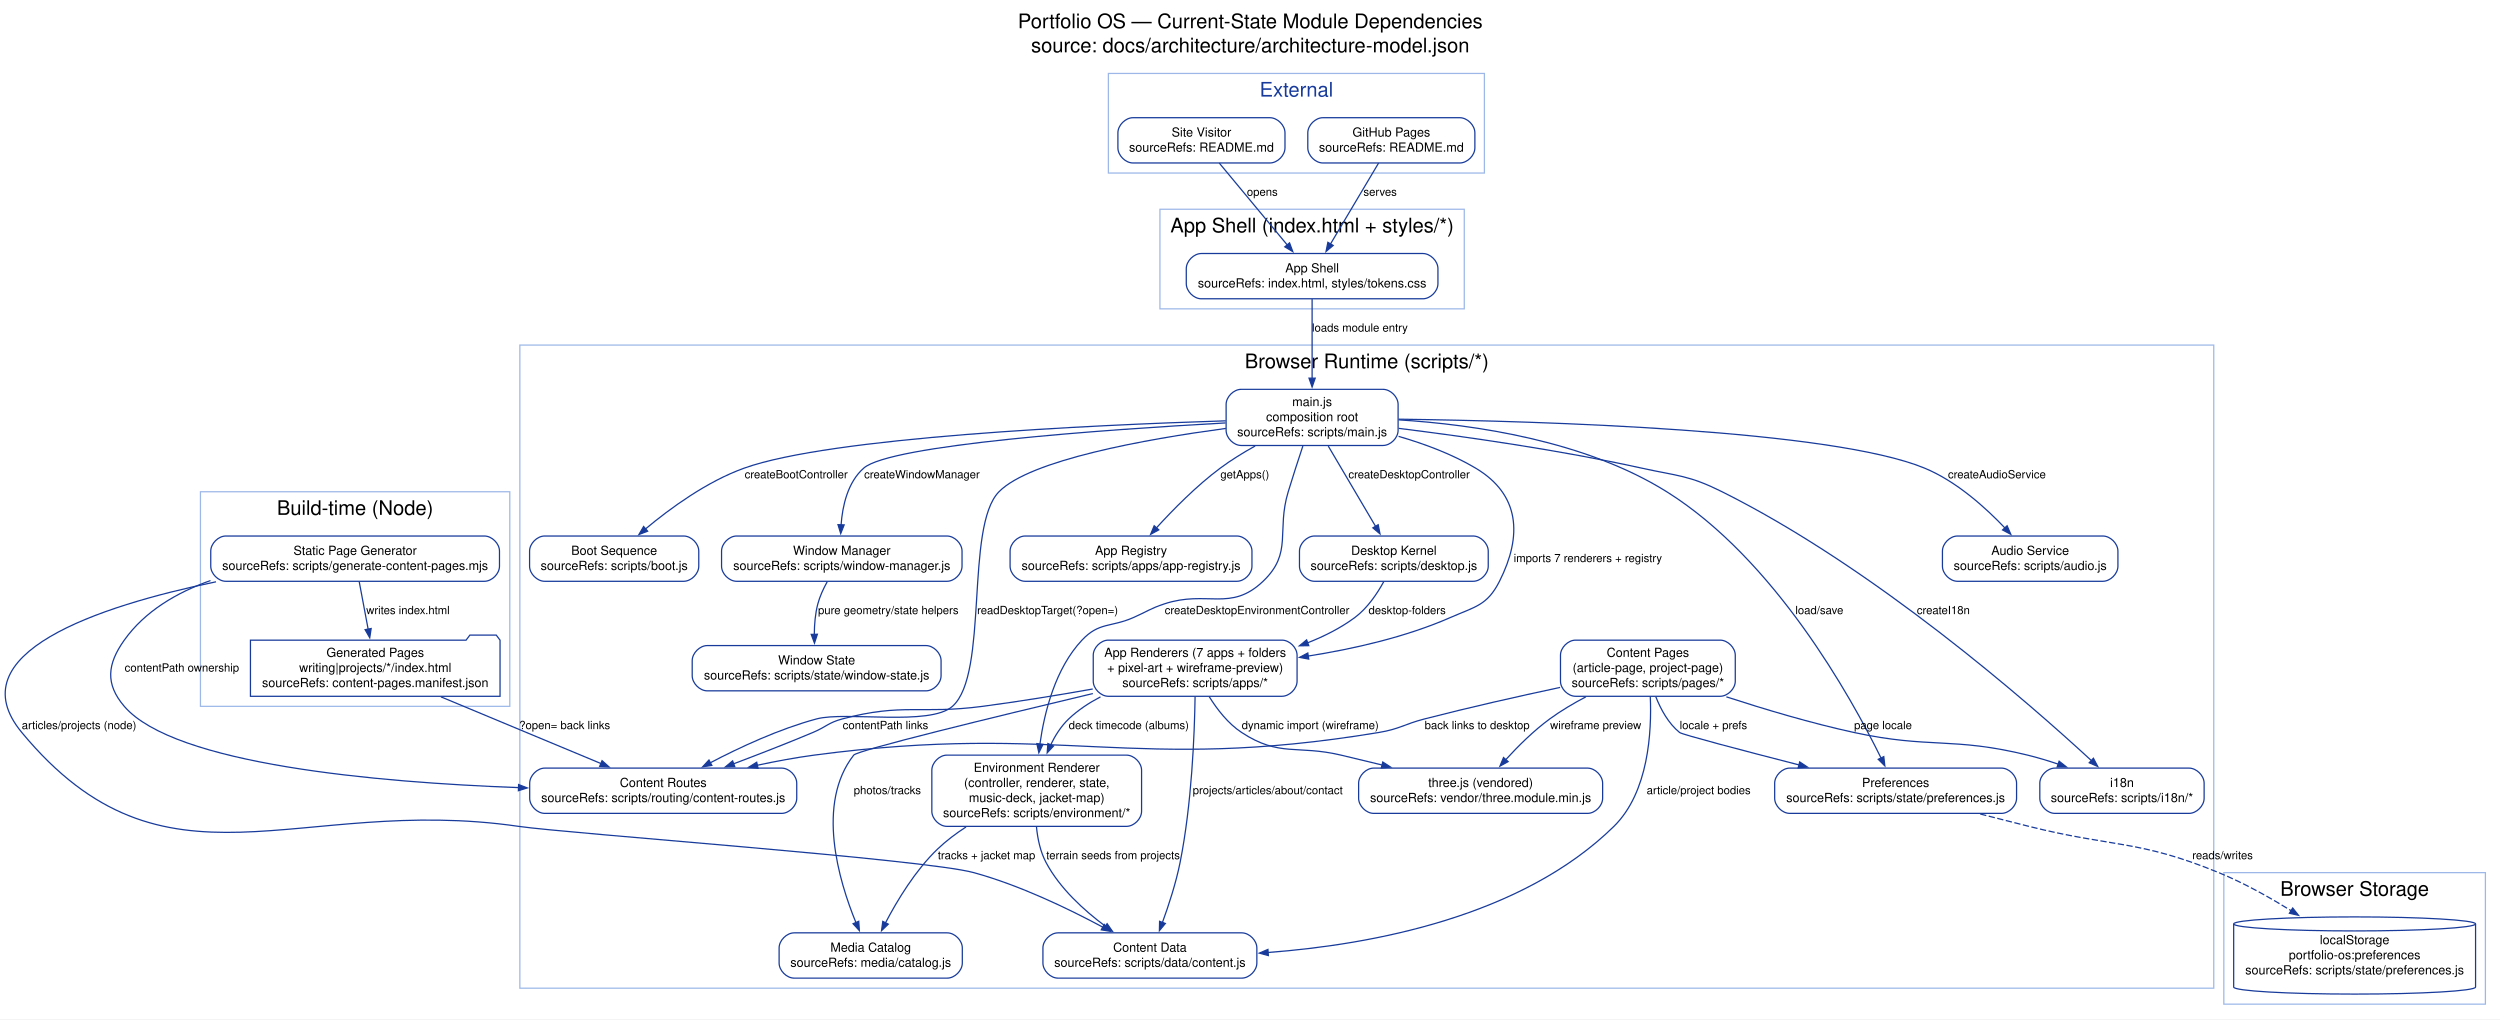
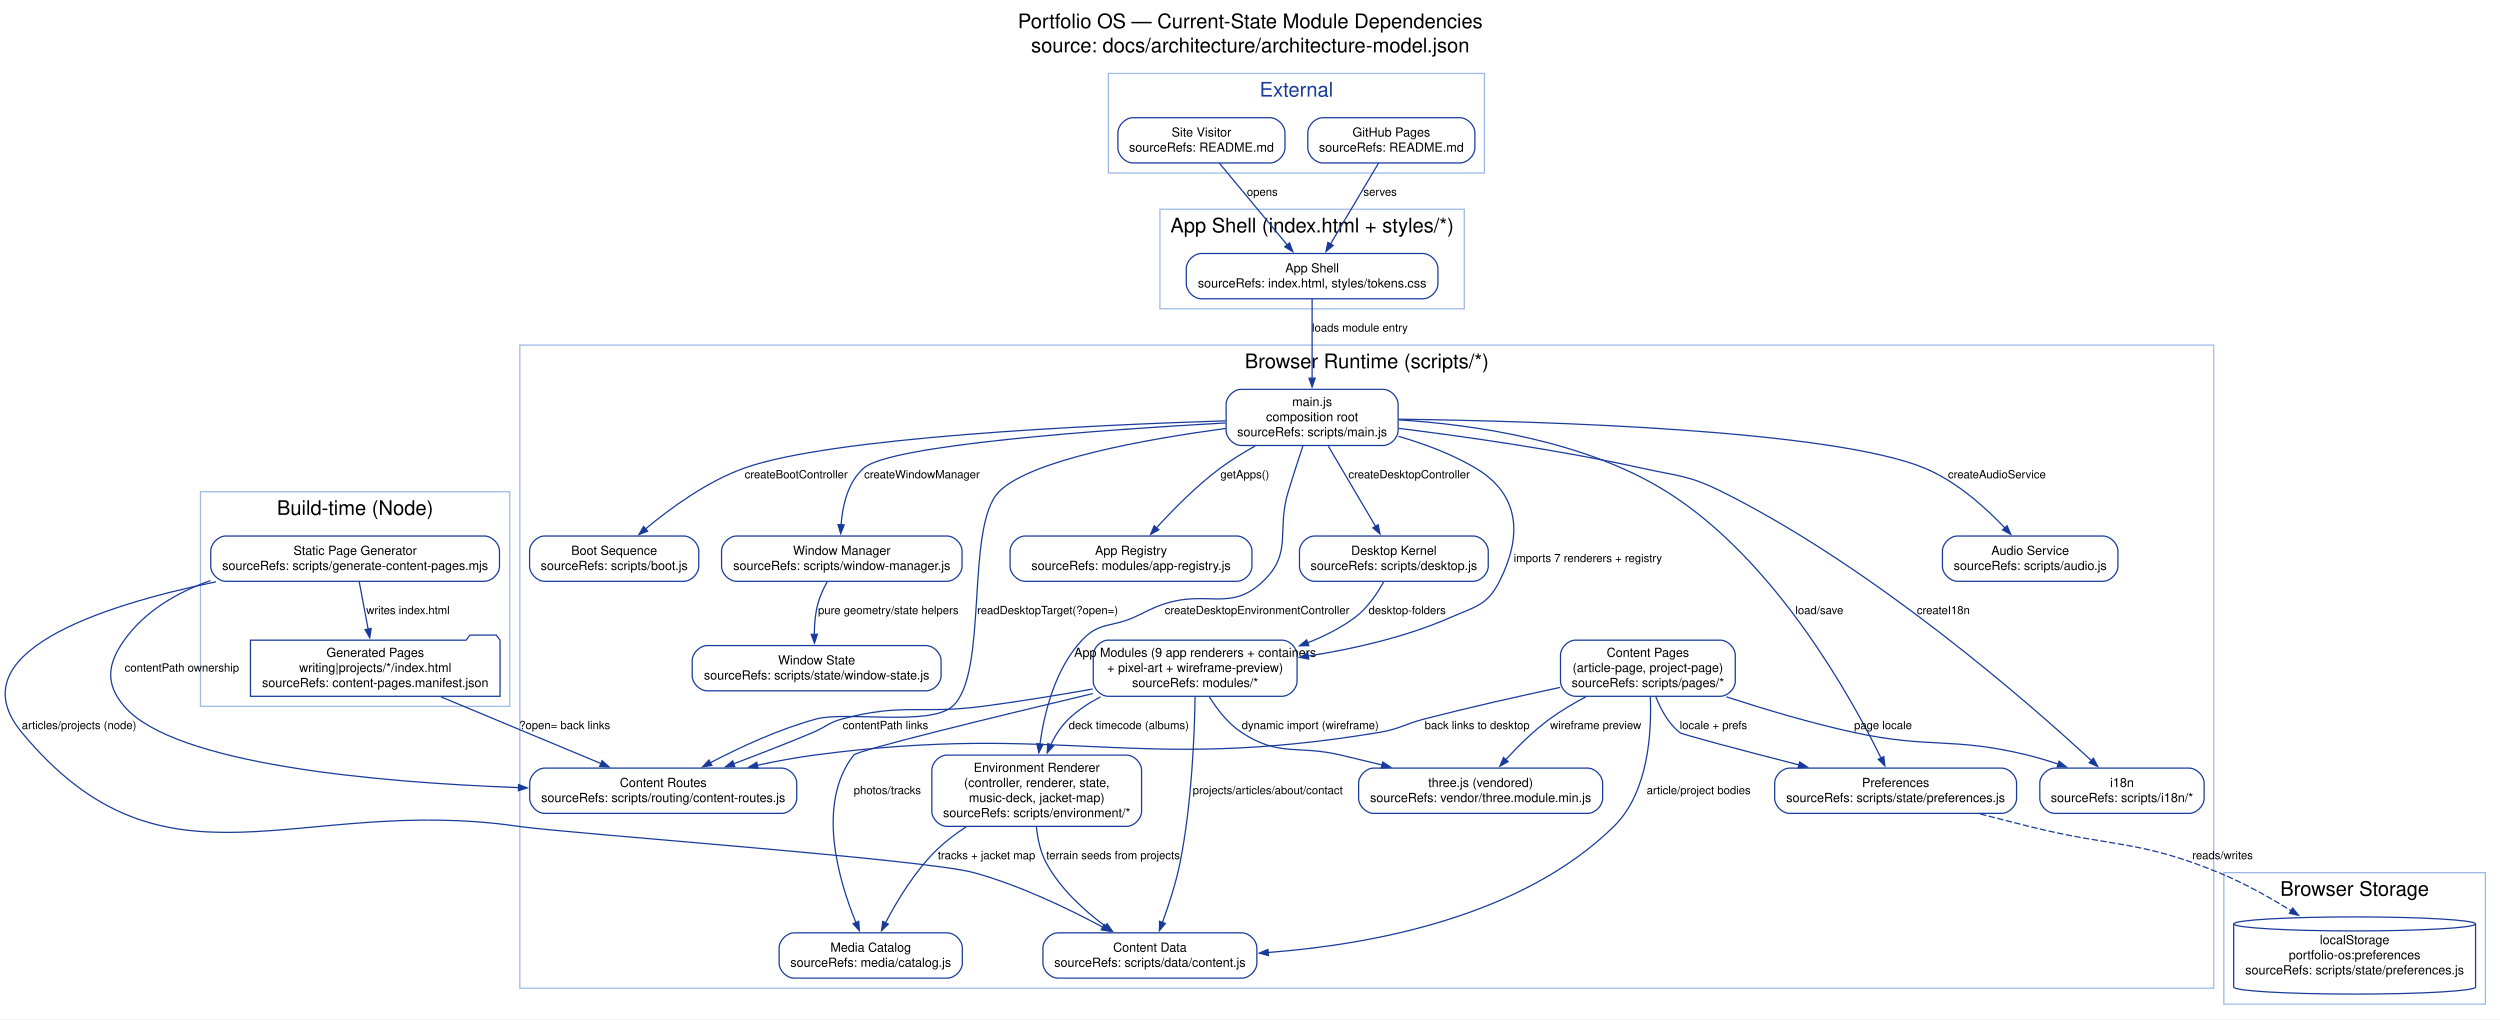
<svg xmlns="http://www.w3.org/2000/svg" width="1988pt" height="811pt" viewBox="0.00 0.00 1988.00 811.00">
  <g id="graph0" class="graph" transform="scale(1 1) rotate(0) translate(4 806.5)">
    <polygon fill="white" stroke="none" points="-4,4 -4,-806.5 1984.39,-806.5 1984.39,4 -4,4" />
    <text xml:space="preserve" text-anchor="middle" x="990.2" y="-784.1" font-family="Helvetica,sans-Serif" font-size="16.00">Portfolio OS — Current-State Module Dependencies</text>
    <text xml:space="preserve" text-anchor="middle" x="990.2" y="-764.9" font-family="Helvetica,sans-Serif" font-size="16.00">source: docs/architecture/architecture-model.json</text>
    <g id="clust1" class="cluster">
      <polygon fill="white" stroke="#9db8e8" points="877.39,-668.9 877.39,-748.1 1176.39,-748.1 1176.39,-668.9 877.39,-668.9" />
      <text xml:space="preserve" text-anchor="middle" x="1026.89" y="-729.7" font-family="Helvetica,sans-Serif" font-size="16.00" fill="#183b9b">External</text>
    </g>
    <g id="clust2" class="cluster">
      <polygon fill="white" stroke="#9db8e8" points="918.39,-560.9 918.39,-640.1 1160.39,-640.1 1160.39,-560.9 918.39,-560.9" />
      <text xml:space="preserve" text-anchor="middle" x="1039.39" y="-621.7" font-family="Helvetica,sans-Serif" font-size="16.00">App Shell (index.html + styles/*)</text>
    </g>
    <g id="clust3" class="cluster">
      <polygon fill="white" stroke="#9db8e8" points="409.39,-20.69 409.39,-532.1 1756.39,-532.1 1756.39,-20.69 409.39,-20.69" />
      <text xml:space="preserve" text-anchor="middle" x="1082.89" y="-513.7" font-family="Helvetica,sans-Serif" font-size="16.00">Browser Runtime (scripts/*)</text>
    </g>
    <g id="clust4" class="cluster">
      <polygon fill="white" stroke="#9db8e8" points="155.39,-244.82 155.39,-415.46 401.39,-415.46 401.39,-244.82 155.39,-244.82" />
      <text xml:space="preserve" text-anchor="middle" x="278.39" y="-397.06" font-family="Helvetica,sans-Serif" font-size="16.00">Build-time (Node)</text>
    </g>
    <g id="clust5" class="cluster">
      <polygon fill="white" stroke="#9db8e8" points="1764.39,-8 1764.39,-112.58 1972.39,-112.58 1972.39,-8 1764.39,-8" />
      <text xml:space="preserve" text-anchor="middle" x="1868.39" y="-94.18" font-family="Helvetica,sans-Serif" font-size="16.00">Browser Storage</text>
    </g>
    <g id="node1" class="node">
      <path fill="#ffffff" stroke="#183b9b" d="M1005.82,-712.9C1005.82,-712.9 896.96,-712.9 896.96,-712.9 890.96,-712.9 884.96,-706.9 884.96,-700.9 884.96,-700.9 884.96,-688.9 884.96,-688.9 884.96,-682.9 890.96,-676.9 896.96,-676.9 896.96,-676.9 1005.82,-676.9 1005.82,-676.9 1011.82,-676.9 1017.82,-682.9 1017.82,-688.9 1017.82,-688.9 1017.82,-700.9 1017.82,-700.9 1017.82,-706.9 1011.82,-712.9 1005.82,-712.9" />
      <text xml:space="preserve" text-anchor="middle" x="951.39" y="-697.9" font-family="Helvetica,sans-Serif" font-size="10.00">Site Visitor</text>
      <text xml:space="preserve" text-anchor="middle" x="951.39" y="-685.9" font-family="Helvetica,sans-Serif" font-size="10.00">sourceRefs: README.md</text>
    </g>
    <g id="node3" class="node">
      <path fill="#ffffff" stroke="#183b9b" d="M1127.45,-604.9C1127.45,-604.9 951.33,-604.9 951.33,-604.9 945.33,-604.9 939.33,-598.9 939.33,-592.9 939.33,-592.9 939.33,-580.9 939.33,-580.9 939.33,-574.9 945.33,-568.9 951.33,-568.9 951.33,-568.9 1127.45,-568.9 1127.45,-568.9 1133.45,-568.9 1139.45,-574.9 1139.45,-580.9 1139.45,-580.9 1139.45,-592.9 1139.45,-592.9 1139.45,-598.9 1133.45,-604.9 1127.45,-604.9" />
      <text xml:space="preserve" text-anchor="middle" x="1039.39" y="-589.9" font-family="Helvetica,sans-Serif" font-size="10.00">App Shell</text>
      <text xml:space="preserve" text-anchor="middle" x="1039.39" y="-577.9" font-family="Helvetica,sans-Serif" font-size="10.00">sourceRefs: index.html, styles/tokens.css</text>
    </g>
    <g id="edge1" class="edge">
      <path fill="none" stroke="#183b9b" d="M965.53,-676.87C980.2,-659.2 1003.24,-631.44 1019.69,-611.63" />
      <polygon fill="#183b9b" stroke="#183b9b" points="1021.44,-613.36 1024.03,-606.41 1017.67,-610.23 1021.44,-613.36" />
      <text xml:space="preserve" text-anchor="middle" x="999.77" y="-650.8" font-family="Helvetica,sans-Serif" font-size="9.00">opens</text>
    </g>
    <g id="node2" class="node">
      <path fill="#ffffff" stroke="#183b9b" d="M1156.82,-712.9C1156.82,-712.9 1047.96,-712.9 1047.96,-712.9 1041.96,-712.9 1035.96,-706.9 1035.96,-700.9 1035.96,-700.9 1035.96,-688.9 1035.96,-688.9 1035.96,-682.9 1041.96,-676.9 1047.96,-676.9 1047.96,-676.9 1156.82,-676.9 1156.82,-676.9 1162.82,-676.9 1168.82,-682.9 1168.82,-688.9 1168.82,-688.9 1168.82,-700.9 1168.82,-700.9 1168.82,-706.9 1162.82,-712.9 1156.82,-712.9" />
      <text xml:space="preserve" text-anchor="middle" x="1102.39" y="-697.9" font-family="Helvetica,sans-Serif" font-size="10.00">GitHub Pages</text>
      <text xml:space="preserve" text-anchor="middle" x="1102.39" y="-685.9" font-family="Helvetica,sans-Serif" font-size="10.00">sourceRefs: README.md</text>
    </g>
    <g id="edge2" class="edge">
      <path fill="none" stroke="#183b9b" d="M1092.27,-676.87C1081.91,-659.43 1065.7,-632.16 1053.96,-612.41" />
      <polygon fill="#183b9b" stroke="#183b9b" points="1056.15,-611.31 1050.47,-606.54 1051.94,-613.81 1056.15,-611.31" />
      <text xml:space="preserve" text-anchor="middle" x="1093.47" y="-650.8" font-family="Helvetica,sans-Serif" font-size="9.00">serves</text>
    </g>
    <g id="node4" class="node">
      <path fill="#ffffff" stroke="#183b9b" d="M1095.77,-496.9C1095.77,-496.9 983.01,-496.9 983.01,-496.9 977.01,-496.9 971.01,-490.9 971.01,-484.9 971.01,-484.9 971.01,-464.26 971.01,-464.26 971.01,-458.26 977.01,-452.26 983.01,-452.26 983.01,-452.26 1095.77,-452.26 1095.77,-452.26 1101.77,-452.26 1107.77,-458.26 1107.77,-464.26 1107.77,-464.26 1107.77,-484.9 1107.77,-484.9 1107.77,-490.9 1101.77,-496.9 1095.77,-496.9" />
      <text xml:space="preserve" text-anchor="middle" x="1039.39" y="-483.58" font-family="Helvetica,sans-Serif" font-size="10.00">main.js</text>
      <text xml:space="preserve" text-anchor="middle" x="1039.39" y="-471.58" font-family="Helvetica,sans-Serif" font-size="10.00">composition root</text>
      <text xml:space="preserve" text-anchor="middle" x="1039.39" y="-459.58" font-family="Helvetica,sans-Serif" font-size="10.00">sourceRefs: scripts/main.js</text>
    </g>
    <g id="edge3" class="edge">
      <path fill="none" stroke="#183b9b" d="M1039.39,-568.66C1039.39,-551.8 1039.39,-525.77 1039.39,-505.53" />
      <polygon fill="#183b9b" stroke="#183b9b" points="1041.84,-505.76 1039.39,-498.76 1036.94,-505.76 1041.84,-505.76" />
      <text xml:space="preserve" text-anchor="middle" x="1077.41" y="-542.8" font-family="Helvetica,sans-Serif" font-size="9.00">loads module entry</text>
    </g>
    <g id="node5" class="node">
      <path fill="#ffffff" stroke="#183b9b" d="M539.66,-380.26C539.66,-380.26 429.12,-380.26 429.12,-380.26 423.12,-380.26 417.12,-374.26 417.12,-368.26 417.12,-368.26 417.12,-356.26 417.12,-356.26 417.12,-350.26 423.12,-344.26 429.12,-344.26 429.12,-344.26 539.66,-344.26 539.66,-344.26 545.66,-344.26 551.66,-350.26 551.66,-356.26 551.66,-356.26 551.66,-368.26 551.66,-368.26 551.66,-374.26 545.66,-380.26 539.66,-380.26" />
      <text xml:space="preserve" text-anchor="middle" x="484.39" y="-365.26" font-family="Helvetica,sans-Serif" font-size="10.00">Boot Sequence</text>
      <text xml:space="preserve" text-anchor="middle" x="484.39" y="-353.26" font-family="Helvetica,sans-Serif" font-size="10.00">sourceRefs: scripts/boot.js</text>
    </g>
    <g id="edge4" class="edge">
      <path fill="none" stroke="#183b9b" d="M970.71,-471.86C862.23,-468.42 656.47,-458.82 587.85,-434.26 558.18,-423.64 529.01,-402.36 509.25,-385.85" />
      <polygon fill="#183b9b" stroke="#183b9b" points="510.99,-384.11 504.07,-381.44 507.81,-387.84 510.99,-384.11" />
      <text xml:space="preserve" text-anchor="middle" x="629.12" y="-426.16" font-family="Helvetica,sans-Serif" font-size="9.00">createBootController</text>
    </g>
    <g id="node6" class="node">
      <path fill="#ffffff" stroke="#183b9b" d="M1167.45,-380.26C1167.45,-380.26 1041.34,-380.26 1041.34,-380.26 1035.34,-380.26 1029.34,-374.26 1029.34,-368.26 1029.34,-368.26 1029.34,-356.26 1029.34,-356.26 1029.34,-350.26 1035.34,-344.26 1041.34,-344.26 1041.34,-344.26 1167.45,-344.26 1167.45,-344.26 1173.45,-344.26 1179.45,-350.26 1179.45,-356.26 1179.45,-356.26 1179.45,-368.26 1179.45,-368.26 1179.45,-374.26 1173.45,-380.26 1167.45,-380.26" />
      <text xml:space="preserve" text-anchor="middle" x="1104.39" y="-365.26" font-family="Helvetica,sans-Serif" font-size="10.00">Desktop Kernel</text>
      <text xml:space="preserve" text-anchor="middle" x="1104.39" y="-353.26" font-family="Helvetica,sans-Serif" font-size="10.00">sourceRefs: scripts/desktop.js</text>
    </g>
    <g id="edge5" class="edge">
      <path fill="none" stroke="#183b9b" d="M1052.23,-451.78C1063.08,-433.38 1078.6,-407.04 1089.89,-387.88" />
      <polygon fill="#183b9b" stroke="#183b9b" points="1091.93,-389.24 1093.37,-381.96 1087.71,-386.75 1091.93,-389.24" />
      <text xml:space="preserve" text-anchor="middle" x="1116.52" y="-426.16" font-family="Helvetica,sans-Serif" font-size="9.00">createDesktopController</text>
    </g>
    <g id="node7" class="node">
      <path fill="#ffffff" stroke="#183b9b" d="M749.01,-380.26C749.01,-380.26 581.78,-380.26 581.78,-380.26 575.78,-380.26 569.78,-374.26 569.78,-368.26 569.78,-368.26 569.78,-356.26 569.78,-356.26 569.78,-350.26 575.78,-344.26 581.78,-344.26 581.78,-344.26 749.01,-344.26 749.01,-344.26 755.01,-344.26 761.01,-350.26 761.01,-356.26 761.01,-356.26 761.01,-368.26 761.01,-368.26 761.01,-374.26 755.01,-380.26 749.01,-380.26" />
      <text xml:space="preserve" text-anchor="middle" x="665.39" y="-365.26" font-family="Helvetica,sans-Serif" font-size="10.00">Window Manager</text>
      <text xml:space="preserve" text-anchor="middle" x="665.39" y="-353.26" font-family="Helvetica,sans-Serif" font-size="10.00">sourceRefs: scripts/window-manager.js</text>
    </g>
    <g id="edge6" class="edge">
      <path fill="none" stroke="#183b9b" d="M970.57,-470.19C873.03,-464.77 704.01,-452.81 682.85,-434.26 670.12,-423.1 665.92,-404.31 664.81,-388.86" />
      <polygon fill="#183b9b" stroke="#183b9b" points="667.27,-389.1 664.54,-382.21 662.37,-389.3 667.27,-389.1" />
      <text xml:space="preserve" text-anchor="middle" x="729.12" y="-426.16" font-family="Helvetica,sans-Serif" font-size="9.00">createWindowManager</text>
    </g>
    <g id="node9" class="node">
      <path fill="#ffffff" stroke="#183b9b" d="M979.56,-380.26C979.56,-380.26 811.22,-380.26 811.22,-380.26 805.22,-380.26 799.22,-374.26 799.22,-368.26 799.22,-368.26 799.22,-356.26 799.22,-356.26 799.22,-350.26 805.22,-344.26 811.22,-344.26 811.22,-344.26 979.56,-344.26 979.56,-344.26 985.56,-344.26 991.56,-350.26 991.56,-356.26 991.56,-356.26 991.56,-368.26 991.56,-368.26 991.56,-374.26 985.56,-380.26 979.56,-380.26" />
      <text xml:space="preserve" text-anchor="middle" x="895.39" y="-365.26" font-family="Helvetica,sans-Serif" font-size="10.00">App Registry</text>
-       <text xml:space="preserve" text-anchor="middle" x="895.39" y="-353.26" font-family="Helvetica,sans-Serif" font-size="10.00">sourceRefs: scripts/apps/app-registry.js</text>
+       <text xml:space="preserve" text-anchor="middle" x="895.39" y="-353.26" font-family="Helvetica,sans-Serif" font-size="10.00">sourceRefs: modules/app-registry.js</text>
    </g>
    <g id="edge9" class="edge">
      <path fill="none" stroke="#183b9b" d="M994.11,-451.86C984.63,-446.59 974.92,-440.62 966.37,-434.26 947.53,-420.24 928.86,-401.31 915.4,-386.52" />
      <polygon fill="#183b9b" stroke="#183b9b" points="917.47,-385.16 910.97,-381.59 913.82,-388.43 917.47,-385.16" />
      <text xml:space="preserve" text-anchor="middle" x="985.88" y="-426.16" font-family="Helvetica,sans-Serif" font-size="9.00">getApps()</text>
    </g>
    <g id="node10" class="node">
      <path fill="#ffffff" stroke="#183b9b" d="M1015.43,-297.46C1015.43,-297.46 877.35,-297.46 877.35,-297.46 871.35,-297.46 865.35,-291.46 865.35,-285.46 865.35,-285.46 865.35,-264.82 865.35,-264.82 865.35,-258.82 871.35,-252.82 877.35,-252.82 877.35,-252.82 1015.43,-252.82 1015.43,-252.82 1021.43,-252.82 1027.43,-258.82 1027.43,-264.82 1027.43,-264.82 1027.43,-285.46 1027.43,-285.46 1027.43,-291.46 1021.43,-297.46 1015.43,-297.46" />
-       <text xml:space="preserve" text-anchor="middle" x="946.39" y="-284.14" font-family="Helvetica,sans-Serif" font-size="10.00">App Renderers (7 apps + folders</text>
+       <text xml:space="preserve" text-anchor="middle" x="946.39" y="-284.14" font-family="Helvetica,sans-Serif" font-size="10.00">App Modules (9 app renderers + containers</text>
      <text xml:space="preserve" text-anchor="middle" x="946.39" y="-272.14" font-family="Helvetica,sans-Serif" font-size="10.00">+ pixel-art + wireframe-preview)</text>
-       <text xml:space="preserve" text-anchor="middle" x="946.39" y="-260.14" font-family="Helvetica,sans-Serif" font-size="10.00">sourceRefs: scripts/apps/*</text>
+       <text xml:space="preserve" text-anchor="middle" x="946.39" y="-260.14" font-family="Helvetica,sans-Serif" font-size="10.00">sourceRefs: modules/*</text>
    </g>
    <g id="edge8" class="edge">
      <path fill="none" stroke="#183b9b" d="M1108.14,-459.51C1128.72,-453.55 1150.75,-445.36 1169.39,-434.26 1204.52,-413.35 1206.81,-380.76 1188.39,-344.26 1178.68,-325.02 1169.12,-324.12 1149.39,-315.46 1113.94,-299.9 1072.34,-290.47 1036.05,-284.77" />
      <polygon fill="#183b9b" stroke="#183b9b" points="1036.7,-282.39 1029.41,-283.76 1035.96,-287.23 1036.7,-282.39" />
      <text xml:space="preserve" text-anchor="middle" x="1258.67" y="-359.56" font-family="Helvetica,sans-Serif" font-size="9.00">imports 7 renderers + registry</text>
    </g>
    <g id="node11" class="node">
      <path fill="#ffffff" stroke="#183b9b" d="M891.78,-206.02C891.78,-206.02 749,-206.02 749,-206.02 743,-206.02 737,-200.02 737,-194.02 737,-194.02 737,-161.38 737,-161.38 737,-155.38 743,-149.38 749,-149.38 749,-149.38 891.78,-149.38 891.78,-149.38 897.78,-149.38 903.78,-155.38 903.78,-161.38 903.78,-161.38 903.78,-194.02 903.78,-194.02 903.78,-200.02 897.78,-206.02 891.78,-206.02" />
      <text xml:space="preserve" text-anchor="middle" x="820.39" y="-192.7" font-family="Helvetica,sans-Serif" font-size="10.00">Environment Renderer</text>
      <text xml:space="preserve" text-anchor="middle" x="820.39" y="-180.7" font-family="Helvetica,sans-Serif" font-size="10.00">(controller, renderer, state,</text>
      <text xml:space="preserve" text-anchor="middle" x="820.39" y="-168.7" font-family="Helvetica,sans-Serif" font-size="10.00">music-deck, jacket-map)</text>
      <text xml:space="preserve" text-anchor="middle" x="820.39" y="-156.7" font-family="Helvetica,sans-Serif" font-size="10.00">sourceRefs: scripts/environment/*</text>
    </g>
    <g id="edge7" class="edge">
      <path fill="none" stroke="#183b9b" d="M1032.05,-451.85C1028.43,-440.96 1024.06,-427.55 1020.39,-415.46 1010.84,-384.01 1024.19,-366.93 1000.39,-344.26 974.45,-319.55 955.82,-337.55 921.82,-326.26 910.56,-322.52 908.26,-320.25 897.39,-315.46 879.18,-307.44 870.02,-311.96 856.39,-297.46 835.29,-275.01 826.53,-240.58 822.91,-214.56" />
      <polygon fill="#183b9b" stroke="#183b9b" points="825.38,-214.58 822.09,-207.93 820.51,-215.18 825.38,-214.58" />
      <text xml:space="preserve" text-anchor="middle" x="995.61" y="-318.16" font-family="Helvetica,sans-Serif" font-size="9.00">createDesktopEnvironmentController</text>
    </g>
    <g id="node12" class="node">
      <path fill="#ffffff" stroke="#183b9b" d="M1736.72,-195.7C1736.72,-195.7 1630.06,-195.7 1630.06,-195.7 1624.06,-195.7 1618.06,-189.7 1618.06,-183.7 1618.06,-183.7 1618.06,-171.7 1618.06,-171.7 1618.06,-165.7 1624.06,-159.7 1630.06,-159.7 1630.06,-159.7 1736.72,-159.7 1736.72,-159.7 1742.72,-159.7 1748.72,-165.7 1748.72,-171.7 1748.72,-171.7 1748.72,-183.7 1748.72,-183.7 1748.72,-189.7 1742.72,-195.7 1736.72,-195.7" />
      <text xml:space="preserve" text-anchor="middle" x="1683.39" y="-180.7" font-family="Helvetica,sans-Serif" font-size="10.00">i18n</text>
      <text xml:space="preserve" text-anchor="middle" x="1683.39" y="-168.7" font-family="Helvetica,sans-Serif" font-size="10.00">sourceRefs: scripts/i18n/*</text>
    </g>
    <g id="edge10" class="edge">
      <path fill="none" stroke="#183b9b" d="M1108.27,-465.86C1161.38,-459.27 1236.49,-448.59 1301.39,-434.26 1330.34,-427.87 1338.86,-428.7 1365.39,-415.46 1486.17,-355.19 1608.52,-248.32 1659.15,-201.61" />
      <polygon fill="#183b9b" stroke="#183b9b" points="1660.68,-203.54 1664.14,-196.99 1657.34,-199.95 1660.68,-203.54" />
      <text xml:space="preserve" text-anchor="middle" x="1541.34" y="-318.16" font-family="Helvetica,sans-Serif" font-size="9.00">createI18n</text>
    </g>
    <g id="node15" class="node">
      <path fill="#ffffff" stroke="#183b9b" d="M617.57,-195.7C617.57,-195.7 429.21,-195.7 429.21,-195.7 423.21,-195.7 417.21,-189.7 417.21,-183.7 417.21,-183.7 417.21,-171.7 417.21,-171.7 417.21,-165.7 423.21,-159.7 429.21,-159.7 429.21,-159.7 617.57,-159.7 617.57,-159.7 623.57,-159.7 629.57,-165.7 629.57,-171.7 629.57,-171.7 629.57,-183.7 629.57,-183.7 629.57,-189.7 623.57,-195.7 617.57,-195.7" />
      <text xml:space="preserve" text-anchor="middle" x="523.39" y="-180.7" font-family="Helvetica,sans-Serif" font-size="10.00">Content Routes</text>
      <text xml:space="preserve" text-anchor="middle" x="523.39" y="-168.7" font-family="Helvetica,sans-Serif" font-size="10.00">sourceRefs: scripts/routing/content-routes.js</text>
    </g>
    <g id="edge11" class="edge">
      <path fill="none" stroke="#183b9b" d="M970.81,-465.83C906.06,-457.09 815.27,-440.73 790.39,-415.46 763.17,-387.81 782.44,-270.54 753.39,-244.82 735.35,-228.84 668.67,-241.06 645.39,-234.82 615.72,-226.87 584.28,-212.24 560.75,-199.91" />
      <polygon fill="#183b9b" stroke="#183b9b" points="562.06,-197.84 554.73,-196.71 559.76,-202.16 562.06,-197.84" />
      <text xml:space="preserve" text-anchor="middle" x="829.03" y="-318.16" font-family="Helvetica,sans-Serif" font-size="9.00">readDesktopTarget(?open=)</text>
    </g>
    <g id="node16" class="node">
      <path fill="#ffffff" stroke="#183b9b" d="M1587.57,-195.7C1587.57,-195.7 1419.22,-195.7 1419.22,-195.7 1413.22,-195.7 1407.22,-189.7 1407.22,-183.7 1407.22,-183.7 1407.22,-171.7 1407.22,-171.7 1407.22,-165.7 1413.22,-159.7 1419.22,-159.7 1419.22,-159.7 1587.57,-159.7 1587.57,-159.7 1593.57,-159.7 1599.57,-165.7 1599.57,-171.7 1599.57,-171.7 1599.57,-183.7 1599.57,-183.7 1599.57,-189.7 1593.57,-195.7 1587.57,-195.7" />
      <text xml:space="preserve" text-anchor="middle" x="1503.39" y="-180.7" font-family="Helvetica,sans-Serif" font-size="10.00">Preferences</text>
      <text xml:space="preserve" text-anchor="middle" x="1503.39" y="-168.7" font-family="Helvetica,sans-Serif" font-size="10.00">sourceRefs: scripts/state/preferences.js</text>
    </g>
    <g id="edge12" class="edge">
      <path fill="none" stroke="#183b9b" d="M1108.13,-472.63C1168.5,-468.88 1256.57,-456.04 1321.39,-415.46 1406.94,-361.91 1467.62,-252.9 1491.79,-203.74" />
      <polygon fill="#183b9b" stroke="#183b9b" points="1493.98,-204.84 1494.82,-197.47 1489.57,-202.7 1493.98,-204.84" />
      <text xml:space="preserve" text-anchor="middle" x="1442.75" y="-318.16" font-family="Helvetica,sans-Serif" font-size="9.00">load/save</text>
    </g>
    <g id="node17" class="node">
      <path fill="#ffffff" stroke="#183b9b" d="M1668.17,-380.26C1668.17,-380.26 1552.62,-380.26 1552.62,-380.26 1546.62,-380.26 1540.62,-374.26 1540.62,-368.26 1540.62,-368.26 1540.62,-356.26 1540.62,-356.26 1540.62,-350.26 1546.62,-344.26 1552.62,-344.26 1552.62,-344.26 1668.17,-344.26 1668.17,-344.26 1674.17,-344.26 1680.17,-350.26 1680.17,-356.26 1680.17,-356.26 1680.17,-368.26 1680.17,-368.26 1680.17,-374.26 1674.17,-380.26 1668.17,-380.26" />
      <text xml:space="preserve" text-anchor="middle" x="1610.39" y="-365.26" font-family="Helvetica,sans-Serif" font-size="10.00">Audio Service</text>
      <text xml:space="preserve" text-anchor="middle" x="1610.39" y="-353.26" font-family="Helvetica,sans-Serif" font-size="10.00">sourceRefs: scripts/audio.js</text>
    </g>
    <g id="edge13" class="edge">
      <path fill="none" stroke="#183b9b" d="M1108.16,-473.17C1223.98,-471.63 1452.58,-464.7 1526.39,-434.26 1551.7,-423.82 1575.01,-402.8 1590.62,-386.33" />
      <polygon fill="#183b9b" stroke="#183b9b" points="1592.04,-388.41 1594.99,-381.61 1588.44,-385.08 1592.04,-388.41" />
      <text xml:space="preserve" text-anchor="middle" x="1583.93" y="-426.16" font-family="Helvetica,sans-Serif" font-size="9.00">createAudioService</text>
    </g>
    <g id="edge14" class="edge">
      <path fill="none" stroke="#183b9b" d="M1096.3,-343.85C1091.01,-334.23 1083.26,-322.78 1073.39,-315.46 1062.15,-307.13 1049.12,-300.54 1035.77,-295.33" />
      <polygon fill="#183b9b" stroke="#183b9b" points="1036.72,-293.07 1029.3,-292.95 1035.02,-297.67 1036.72,-293.07" />
      <text xml:space="preserve" text-anchor="middle" x="1114.96" y="-318.16" font-family="Helvetica,sans-Serif" font-size="9.00">desktop-folders</text>
    </g>
    <g id="node8" class="node">
      <path fill="#ffffff" stroke="#183b9b" d="M732.34,-293.14C732.34,-293.14 558.44,-293.14 558.44,-293.14 552.44,-293.14 546.44,-287.14 546.44,-281.14 546.44,-281.14 546.44,-269.14 546.44,-269.14 546.44,-263.14 552.44,-257.14 558.44,-257.14 558.44,-257.14 732.34,-257.14 732.34,-257.14 738.34,-257.14 744.34,-263.14 744.34,-269.14 744.34,-269.14 744.34,-281.14 744.34,-281.14 744.34,-287.14 738.34,-293.14 732.34,-293.14" />
      <text xml:space="preserve" text-anchor="middle" x="645.39" y="-278.14" font-family="Helvetica,sans-Serif" font-size="10.00">Window State</text>
      <text xml:space="preserve" text-anchor="middle" x="645.39" y="-266.14" font-family="Helvetica,sans-Serif" font-size="10.00">sourceRefs: scripts/state/window-state.js</text>
    </g>
    <g id="edge15" class="edge">
      <path fill="none" stroke="#183b9b" d="M653.75,-343.79C650.75,-338.39 647.92,-332.28 646.33,-326.26 644.29,-318.56 643.59,-309.95 643.53,-302.08" />
      <polygon fill="#183b9b" stroke="#183b9b" points="645.98,-302.15 643.67,-295.1 641.08,-302.05 645.98,-302.15" />
      <text xml:space="preserve" text-anchor="middle" x="702.36" y="-318.16" font-family="Helvetica,sans-Serif" font-size="9.00">pure geometry/state helpers</text>
    </g>
    <g id="edge21" class="edge">
      <path fill="none" stroke="#183b9b" d="M871.1,-252.34C861.92,-247.56 853.2,-241.78 845.85,-234.82 839.8,-229.08 835.07,-221.62 831.42,-214.04" />
      <polygon fill="#183b9b" stroke="#183b9b" points="833.77,-213.29 828.73,-207.85 829.27,-215.25 833.77,-213.29" />
      <text xml:space="preserve" text-anchor="middle" x="893.62" y="-226.72" font-family="Helvetica,sans-Serif" font-size="9.00">deck timecode (albums)</text>
    </g>
    <g id="node13" class="node">
      <path fill="#ffffff" stroke="#183b9b" d="M983.45,-64.69C983.45,-64.69 837.33,-64.69 837.33,-64.69 831.33,-64.69 825.33,-58.69 825.33,-52.69 825.33,-52.69 825.33,-40.69 825.33,-40.69 825.33,-34.69 831.33,-28.69 837.33,-28.69 837.33,-28.69 983.45,-28.69 983.45,-28.69 989.45,-28.69 995.45,-34.69 995.45,-40.69 995.45,-40.69 995.45,-52.69 995.45,-52.69 995.45,-58.69 989.45,-64.69 983.45,-64.69" />
      <text xml:space="preserve" text-anchor="middle" x="910.39" y="-49.69" font-family="Helvetica,sans-Serif" font-size="10.00">Content Data</text>
      <text xml:space="preserve" text-anchor="middle" x="910.39" y="-37.69" font-family="Helvetica,sans-Serif" font-size="10.00">sourceRefs: scripts/data/content.js</text>
    </g>
    <g id="edge18" class="edge">
      <path fill="none" stroke="#183b9b" d="M946.33,-252.55C945.88,-222.63 943.7,-166.99 934.39,-120.58 931.13,-104.31 925.36,-86.62 920.29,-72.74" />
      <polygon fill="#183b9b" stroke="#183b9b" points="922.69,-72.16 917.95,-66.46 918.1,-73.88 922.69,-72.16" />
      <text xml:space="preserve" text-anchor="middle" x="1004.1" y="-175" font-family="Helvetica,sans-Serif" font-size="9.00">projects/articles/about/contact</text>
    </g>
    <g id="node14" class="node">
      <path fill="#ffffff" stroke="#183b9b" d="M749.23,-64.69C749.23,-64.69 627.55,-64.69 627.55,-64.69 621.55,-64.69 615.55,-58.69 615.55,-52.69 615.55,-52.69 615.55,-40.69 615.55,-40.69 615.55,-34.69 621.55,-28.69 627.55,-28.69 627.55,-28.69 749.23,-28.69 749.23,-28.69 755.23,-28.69 761.23,-34.69 761.23,-40.69 761.23,-40.69 761.23,-52.69 761.23,-52.69 761.23,-58.69 755.23,-64.69 749.23,-64.69" />
      <text xml:space="preserve" text-anchor="middle" x="688.39" y="-49.69" font-family="Helvetica,sans-Serif" font-size="10.00">Media Catalog</text>
      <text xml:space="preserve" text-anchor="middle" x="688.39" y="-37.69" font-family="Helvetica,sans-Serif" font-size="10.00">sourceRefs: media/catalog.js</text>
    </g>
    <g id="edge19" class="edge">
      <path fill="none" stroke="#183b9b" d="M865.04,-254.99C786.16,-236.23 677.9,-209.91 674.87,-206.02 644.86,-167.56 662.76,-106.69 676.7,-72.72" />
      <polygon fill="#183b9b" stroke="#183b9b" points="678.87,-73.89 679.36,-66.49 674.36,-71.96 678.87,-73.89" />
      <text xml:space="preserve" text-anchor="middle" x="701.63" y="-175" font-family="Helvetica,sans-Serif" font-size="9.00">photos/tracks</text>
    </g>
    <g id="edge20" class="edge">
      <path fill="none" stroke="#183b9b" d="M864.94,-258.61C837.23,-253.7 806.03,-248.58 777.39,-244.82 728.04,-238.34 713.94,-247.64 665.85,-234.82 654.76,-231.86 652.97,-228.47 642.39,-224.02 621.97,-215.44 599.3,-206.64 579.28,-199.09" />
      <polygon fill="#183b9b" stroke="#183b9b" points="580.29,-196.86 572.87,-196.69 578.57,-201.44 580.29,-196.86" />
      <text xml:space="preserve" text-anchor="middle" x="700.12" y="-226.72" font-family="Helvetica,sans-Serif" font-size="9.00">contentPath links</text>
    </g>
    <g id="node19" class="node">
      <path fill="#ffffff" stroke="#183b9b" d="M1258.41,-195.7C1258.41,-195.7 1088.38,-195.7 1088.38,-195.7 1082.38,-195.7 1076.38,-189.7 1076.38,-183.7 1076.38,-183.7 1076.38,-171.7 1076.38,-171.7 1076.38,-165.7 1082.38,-159.7 1088.38,-159.7 1088.38,-159.7 1258.41,-159.7 1258.41,-159.7 1264.41,-159.7 1270.41,-165.7 1270.41,-171.7 1270.41,-171.7 1270.41,-183.7 1270.41,-183.7 1270.41,-189.7 1264.41,-195.7 1258.41,-195.7" />
      <text xml:space="preserve" text-anchor="middle" x="1173.39" y="-180.7" font-family="Helvetica,sans-Serif" font-size="10.00">three.js (vendored)</text>
      <text xml:space="preserve" text-anchor="middle" x="1173.39" y="-168.7" font-family="Helvetica,sans-Serif" font-size="10.00">sourceRefs: vendor/three.module.min.js</text>
    </g>
    <g id="edge22" class="edge">
      <path fill="none" stroke="#183b9b" d="M957.58,-252.5C963.86,-242.39 972.61,-231.07 983.37,-224.02 1013.51,-204.29 1027.34,-214.32 1062.39,-206.02 1073.04,-203.5 1084.24,-200.8 1095.28,-198.11" />
      <polygon fill="#183b9b" stroke="#183b9b" points="1095.58,-200.55 1101.8,-196.51 1094.42,-195.79 1095.58,-200.55" />
      <text xml:space="preserve" text-anchor="middle" x="1037.88" y="-226.72" font-family="Helvetica,sans-Serif" font-size="9.00">dynamic import (wireframe)</text>
    </g>
    <g id="edge16" class="edge">
      <path fill="none" stroke="#183b9b" d="M820.2,-148.96C821.12,-139.5 823.27,-129.17 827.85,-120.58 838.81,-100.03 858.03,-82.53 875.17,-69.83" />
      <polygon fill="#183b9b" stroke="#183b9b" points="876.37,-71.99 880.63,-65.92 873.51,-68 876.37,-71.99" />
      <text xml:space="preserve" text-anchor="middle" x="881.12" y="-123.28" font-family="Helvetica,sans-Serif" font-size="9.00">terrain seeds from projects</text>
    </g>
    <g id="edge17" class="edge">
      <path fill="none" stroke="#183b9b" d="M764.19,-148.92C756.15,-143.69 748.34,-137.82 741.61,-131.38 723.87,-114.4 709.37,-90.37 700.02,-72.41" />
      <polygon fill="#183b9b" stroke="#183b9b" points="702.36,-71.61 697.01,-66.47 697.99,-73.82 702.36,-71.61" />
      <text xml:space="preserve" text-anchor="middle" x="780.5" y="-123.28" font-family="Helvetica,sans-Serif" font-size="9.00">tracks + jacket map</text>
    </g>
    <g id="node22" class="node">
      <path fill="#ffffff" stroke="#183b9b" d="M1964.57,-71.8C1964.57,-74.88 1921.46,-77.38 1868.39,-77.38 1815.32,-77.38 1772.22,-74.88 1772.22,-71.8 1772.22,-71.8 1772.22,-21.58 1772.22,-21.58 1772.22,-18.5 1815.32,-16 1868.39,-16 1921.46,-16 1964.57,-18.5 1964.57,-21.58 1964.57,-21.58 1964.57,-71.8 1964.57,-71.8" />
      <path fill="none" stroke="#183b9b" d="M1964.57,-71.8C1964.57,-68.72 1921.46,-66.22 1868.39,-66.22 1815.32,-66.22 1772.22,-68.72 1772.22,-71.8" />
      <text xml:space="preserve" text-anchor="middle" x="1868.39" y="-55.69" font-family="Helvetica,sans-Serif" font-size="10.00">localStorage</text>
      <text xml:space="preserve" text-anchor="middle" x="1868.39" y="-43.69" font-family="Helvetica,sans-Serif" font-size="10.00">portfolio-os:preferences</text>
      <text xml:space="preserve" text-anchor="middle" x="1868.39" y="-31.69" font-family="Helvetica,sans-Serif" font-size="10.00">sourceRefs: scripts/state/preferences.js</text>
    </g>
    <g id="edge32" class="edge">
      <path fill="none" stroke="#183b9b" stroke-dasharray="5,2" d="M1570.65,-159.22C1583.5,-155.92 1596.86,-152.52 1609.39,-149.38 1676.39,-132.58 1696.5,-138.84 1760.39,-112.58 1780.13,-104.47 1800.5,-93.11 1818.17,-82.17" />
      <polygon fill="#183b9b" stroke="#183b9b" points="1819.15,-84.45 1823.77,-78.65 1816.54,-80.3 1819.15,-84.45" />
      <text xml:space="preserve" text-anchor="middle" x="1763.38" y="-123.28" font-family="Helvetica,sans-Serif" font-size="9.00">reads/writes</text>
    </g>
    <g id="node18" class="node">
      <path fill="#ffffff" stroke="#183b9b" d="M1363.89,-297.46C1363.89,-297.46 1248.89,-297.46 1248.89,-297.46 1242.89,-297.46 1236.89,-291.46 1236.89,-285.46 1236.89,-285.46 1236.89,-264.82 1236.89,-264.82 1236.89,-258.82 1242.89,-252.82 1248.89,-252.82 1248.89,-252.82 1363.89,-252.82 1363.89,-252.82 1369.89,-252.82 1375.89,-258.82 1375.89,-264.82 1375.89,-264.82 1375.89,-285.46 1375.89,-285.46 1375.89,-291.46 1369.89,-297.46 1363.89,-297.46" />
      <text xml:space="preserve" text-anchor="middle" x="1306.39" y="-284.14" font-family="Helvetica,sans-Serif" font-size="10.00">Content Pages</text>
      <text xml:space="preserve" text-anchor="middle" x="1306.39" y="-272.14" font-family="Helvetica,sans-Serif" font-size="10.00">(article-page, project-page)</text>
      <text xml:space="preserve" text-anchor="middle" x="1306.39" y="-260.14" font-family="Helvetica,sans-Serif" font-size="10.00">sourceRefs: scripts/pages/*</text>
    </g>
    <g id="edge24" class="edge">
      <path fill="none" stroke="#183b9b" d="M1368.81,-252.37C1399.14,-242.49 1436.32,-231.39 1470.35,-224.02 1530.82,-210.93 1548.29,-220.7 1608.39,-206.02 1616.37,-204.07 1624.67,-201.56 1632.72,-198.86" />
      <polygon fill="#183b9b" stroke="#183b9b" points="1633.42,-201.2 1639.23,-196.59 1631.82,-196.58 1633.42,-201.2" />
      <text xml:space="preserve" text-anchor="middle" x="1493.37" y="-226.72" font-family="Helvetica,sans-Serif" font-size="9.00">page locale</text>
    </g>
    <g id="edge23" class="edge">
      <path fill="none" stroke="#183b9b" d="M1308.3,-252.74C1309.52,-224.88 1307.06,-176.56 1279.39,-149.38 1206.3,-77.57 1087.37,-55.37 1004.35,-49.08" />
      <polygon fill="#183b9b" stroke="#183b9b" points="1004.6,-46.64 997.44,-48.59 1004.25,-51.52 1004.6,-46.64" />
      <text xml:space="preserve" text-anchor="middle" x="1346.75" y="-175" font-family="Helvetica,sans-Serif" font-size="9.00">article/project bodies</text>
    </g>
    <g id="edge25" class="edge">
      <path fill="none" stroke="#183b9b" d="M1236.56,-259.86C1203.74,-252.84 1164.15,-243.95 1128.85,-234.82 1112.49,-230.59 1109.06,-226.78 1092.39,-224.02 895.36,-191.41 841.37,-232.3 643.39,-206.02 628.65,-204.06 613.05,-201.15 598.15,-197.95" />
      <polygon fill="#183b9b" stroke="#183b9b" points="598.8,-195.58 591.44,-196.47 597.74,-200.37 598.8,-195.58" />
      <text xml:space="preserve" text-anchor="middle" x="1170.62" y="-226.72" font-family="Helvetica,sans-Serif" font-size="9.00">back links to desktop</text>
    </g>
    <g id="edge26" class="edge">
      <path fill="none" stroke="#183b9b" d="M1312.69,-252.46C1316.63,-242.47 1322.68,-231.26 1331.61,-224.02 1333.65,-222.37 1381.89,-209.71 1426.73,-198.19" />
      <polygon fill="#183b9b" stroke="#183b9b" points="1427.12,-200.62 1433.29,-196.51 1425.9,-195.87 1427.12,-200.62" />
      <text xml:space="preserve" text-anchor="middle" x="1358.5" y="-226.72" font-family="Helvetica,sans-Serif" font-size="9.00">locale + prefs</text>
    </g>
    <g id="edge27" class="edge">
      <path fill="none" stroke="#183b9b" d="M1257.08,-252.39C1247.22,-247.19 1237.19,-241.26 1228.37,-234.82 1215.58,-225.47 1203.07,-213.04 1193.23,-202.26" />
      <polygon fill="#183b9b" stroke="#183b9b" points="1195.26,-200.86 1188.76,-197.27 1191.6,-204.12 1195.26,-200.86" />
      <text xml:space="preserve" text-anchor="middle" x="1264.88" y="-226.72" font-family="Helvetica,sans-Serif" font-size="9.00">wireframe preview</text>
    </g>
    <g id="node20" class="node">
      <path fill="#ffffff" stroke="#183b9b" d="M381.19,-380.26C381.19,-380.26 175.59,-380.26 175.59,-380.26 169.59,-380.26 163.59,-374.26 163.59,-368.26 163.59,-368.26 163.59,-356.26 163.59,-356.26 163.59,-350.26 169.59,-344.26 175.59,-344.26 175.59,-344.26 381.19,-344.26 381.19,-344.26 387.19,-344.26 393.19,-350.26 393.19,-356.26 393.19,-356.26 393.19,-368.26 393.19,-368.26 393.19,-374.26 387.19,-380.26 381.19,-380.26" />
      <text xml:space="preserve" text-anchor="middle" x="278.39" y="-365.26" font-family="Helvetica,sans-Serif" font-size="10.00">Static Page Generator</text>
      <text xml:space="preserve" text-anchor="middle" x="278.39" y="-353.26" font-family="Helvetica,sans-Serif" font-size="10.00">sourceRefs: scripts/generate-content-pages.mjs</text>
    </g>
    <g id="edge28" class="edge">
      <path fill="none" stroke="#183b9b" d="M167.75,-343.85C73.6,-324.32 -38.72,-286.86 13.35,-224.02 127.37,-86.45 231.56,-175.03 408.39,-149.38 448.4,-143.58 731.4,-123.27 770.39,-112.58 806.76,-102.61 845.46,-83.98 872.94,-69.23" />
      <polygon fill="#183b9b" stroke="#183b9b" points="874.07,-71.41 879.05,-65.91 871.73,-67.1 874.07,-71.41" />
      <text xml:space="preserve" text-anchor="middle" x="58.87" y="-226.72" font-family="Helvetica,sans-Serif" font-size="9.00">articles/projects (node)</text>
    </g>
    <g id="edge29" class="edge">
      <path fill="none" stroke="#183b9b" d="M163.39,-344.84C136.66,-335.36 111.26,-320.56 94.83,-297.46 81.27,-278.39 79.6,-262.58 94.83,-244.82 134.51,-198.55 295.5,-184.36 408.43,-180.18" />
      <polygon fill="#183b9b" stroke="#183b9b" points="408.39,-182.63 415.3,-179.94 408.22,-177.73 408.39,-182.63" />
      <text xml:space="preserve" text-anchor="middle" x="140.61" y="-272.44" font-family="Helvetica,sans-Serif" font-size="9.00">contentPath ownership</text>
    </g>
    <g id="node21" class="node">
      <polygon fill="#ffffff" stroke="#183b9b" points="393.63,-297.46 390.63,-301.46 369.63,-301.46 366.63,-297.46 195.15,-297.46 195.15,-252.82 393.63,-252.82 393.63,-297.46" />
      <text xml:space="preserve" text-anchor="middle" x="294.39" y="-284.14" font-family="Helvetica,sans-Serif" font-size="10.00">Generated Pages</text>
      <text xml:space="preserve" text-anchor="middle" x="294.39" y="-272.14" font-family="Helvetica,sans-Serif" font-size="10.00">writing|projects/*/index.html</text>
      <text xml:space="preserve" text-anchor="middle" x="294.39" y="-260.14" font-family="Helvetica,sans-Serif" font-size="10.00">sourceRefs: content-pages.manifest.json</text>
    </g>
    <g id="edge30" class="edge">
      <path fill="none" stroke="#183b9b" d="M281.63,-344.03C283.68,-333.12 286.39,-318.7 288.79,-305.96" />
      <polygon fill="#183b9b" stroke="#183b9b" points="291.14,-306.7 290.02,-299.37 286.32,-305.8 291.14,-306.7" />
      <text xml:space="preserve" text-anchor="middle" x="320.38" y="-318.16" font-family="Helvetica,sans-Serif" font-size="9.00">writes index.html</text>
    </g>
    <g id="edge31" class="edge">
      <path fill="none" stroke="#183b9b" d="M346.64,-252.36C384.85,-236.44 436.33,-214.98 473.88,-199.33" />
      <polygon fill="#183b9b" stroke="#183b9b" points="474.76,-201.62 480.28,-196.67 472.87,-197.1 474.76,-201.62" />
      <text xml:space="preserve" text-anchor="middle" x="445.04" y="-226.72" font-family="Helvetica,sans-Serif" font-size="9.00">?open= back links</text>
    </g>
  </g>
</svg>
